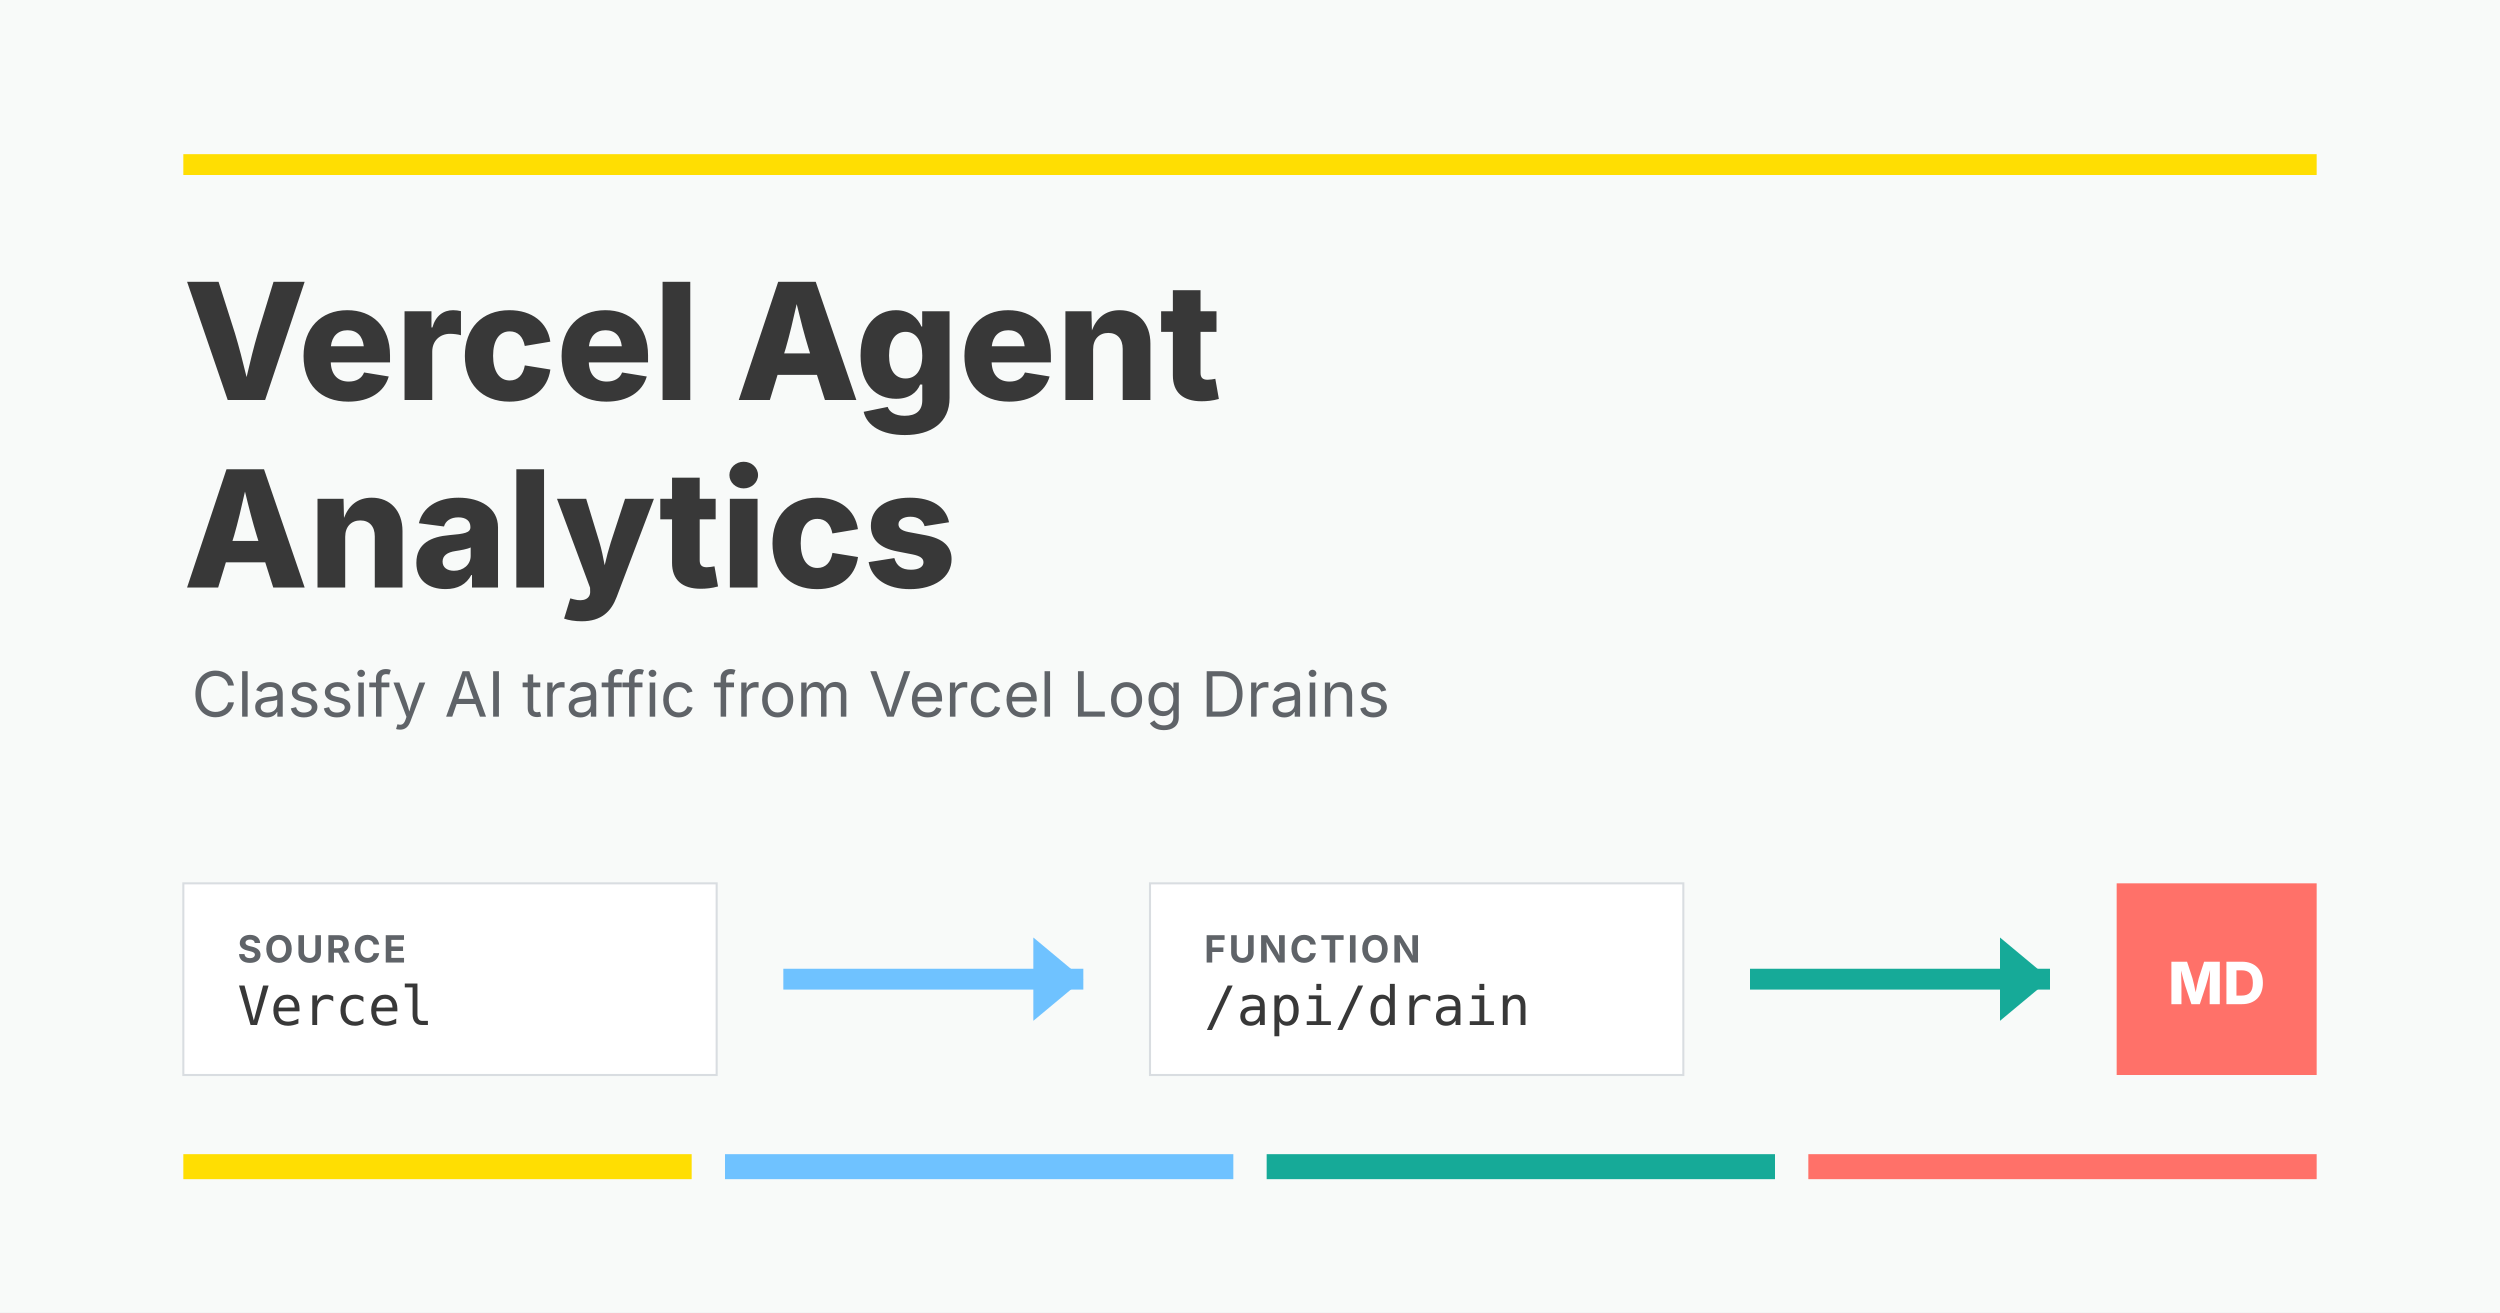
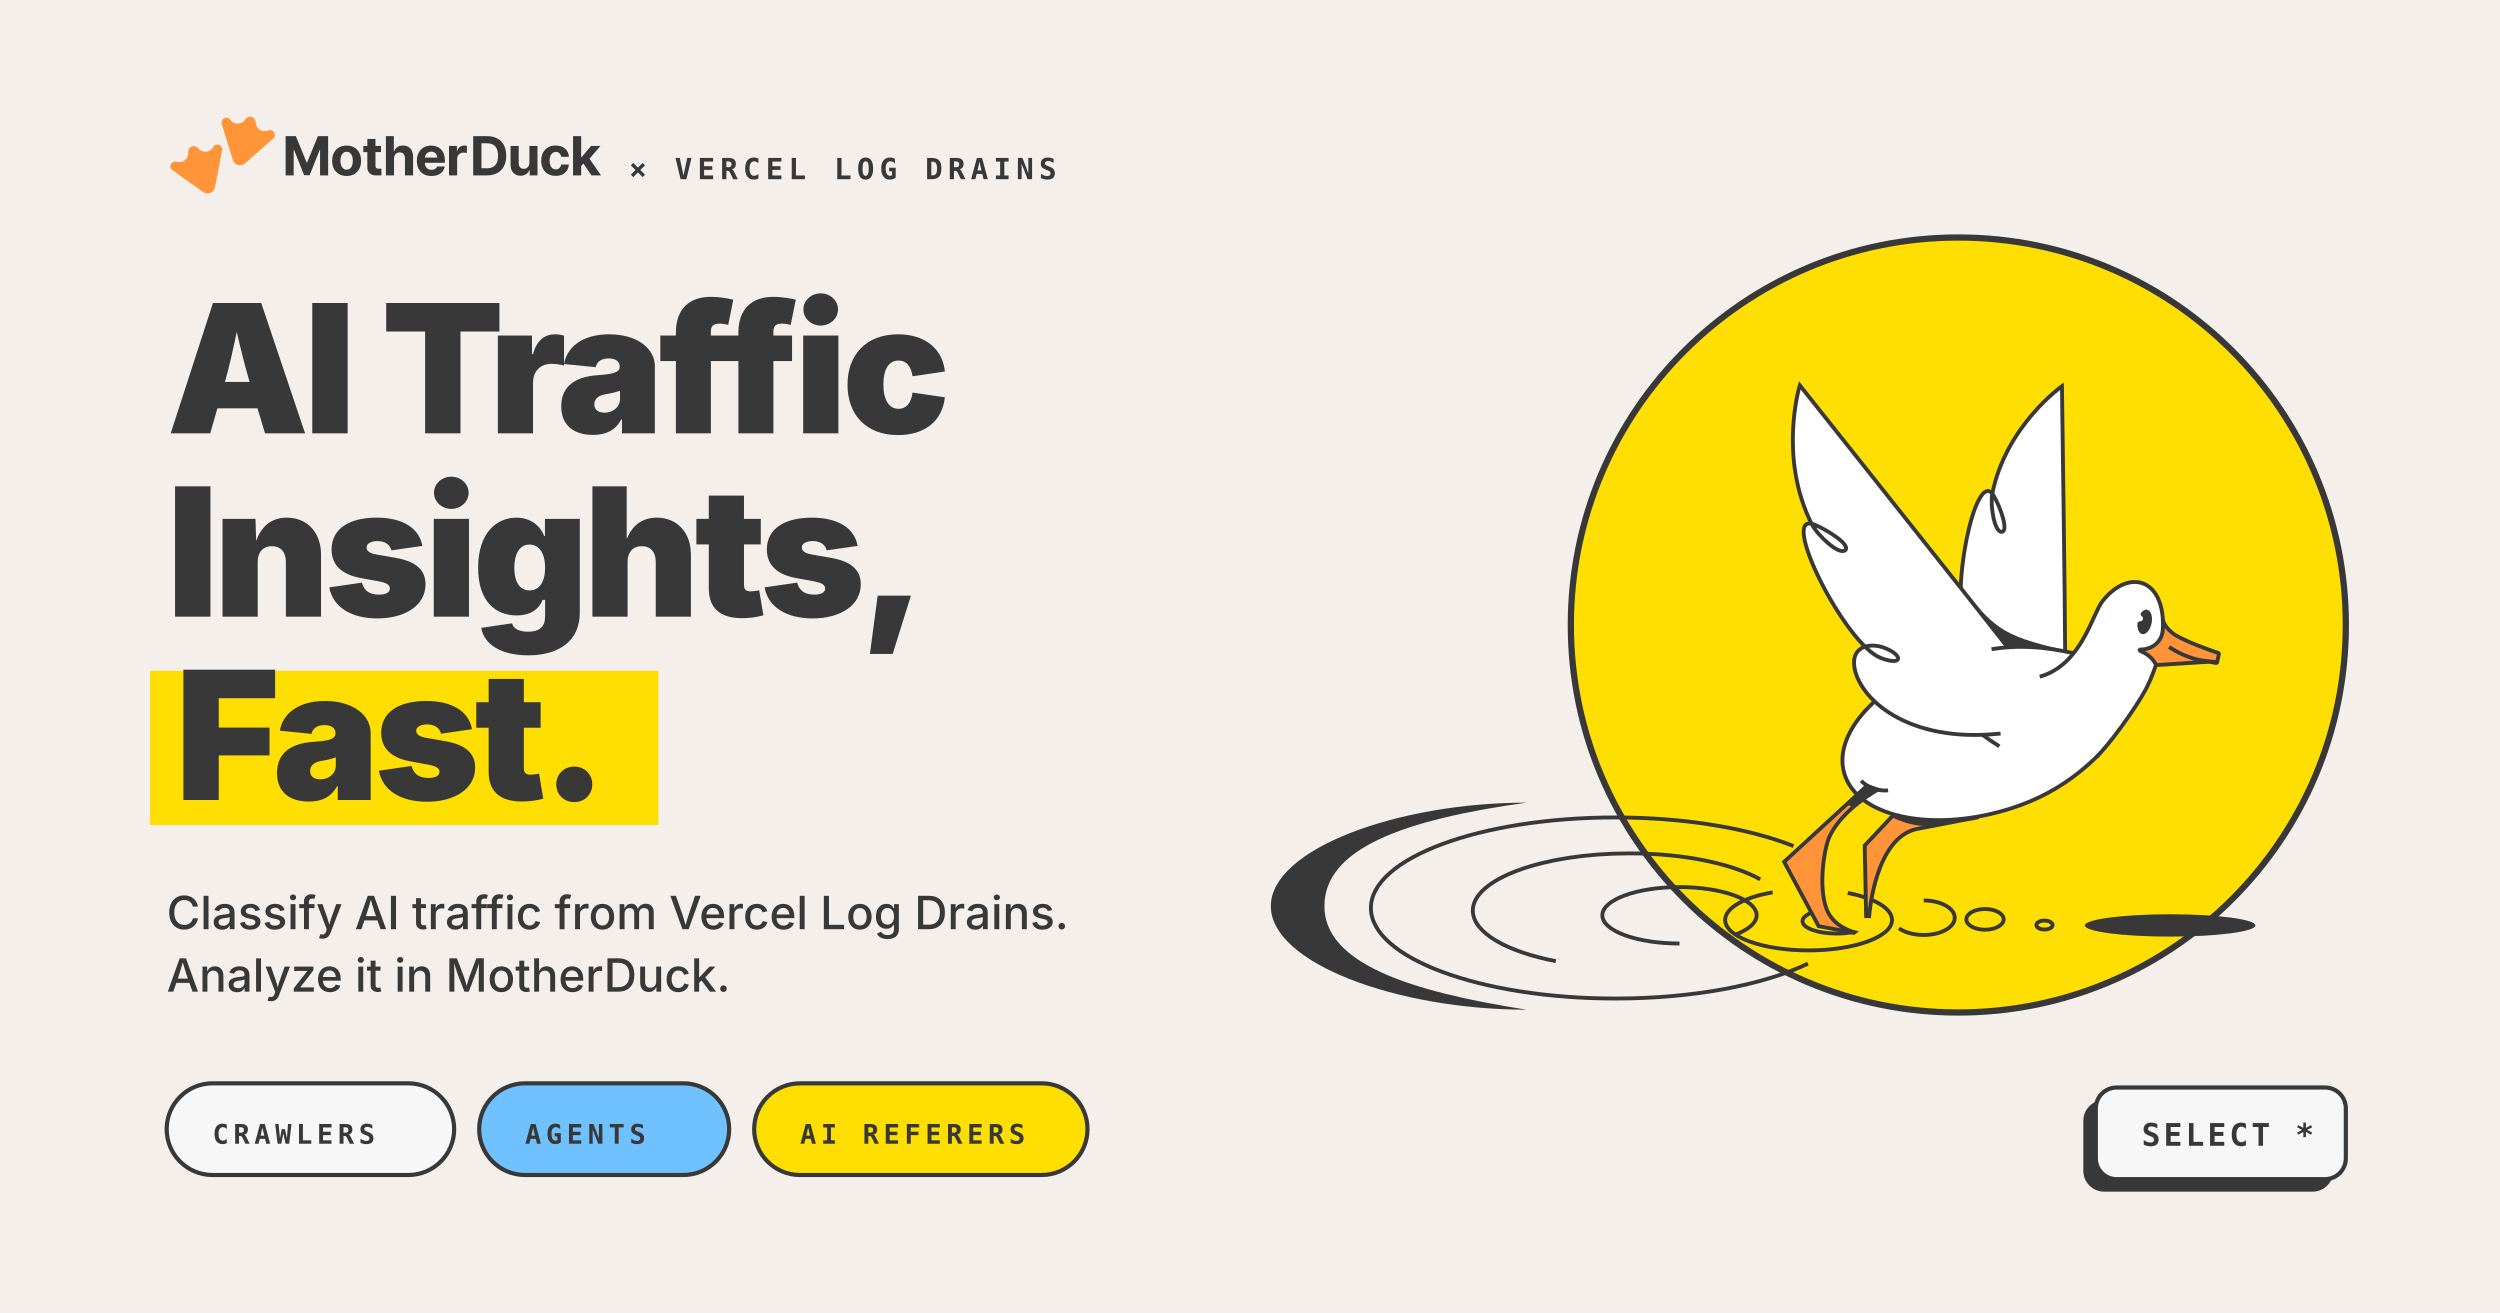
<svg xmlns="http://www.w3.org/2000/svg" width="1200" height="630" viewBox="0 0 1200 630" role="img" aria-labelledby="title desc">
-   <rect width="1200" height="630" fill="#f8faf9" />
-   <rect x="88" y="74" width="1024" height="10" fill="#ffde02" />
-   <text x="88" y="192" fill="#383838" font-family="Inter, Arial, sans-serif" font-size="78" font-weight="800" letter-spacing="0">Vercel Agent</text>
-   <text x="88" y="282" fill="#383838" font-family="Inter, Arial, sans-serif" font-size="78" font-weight="800" letter-spacing="0">Analytics</text>
-   <text x="92" y="344" fill="#5f6368" font-family="Inter, Arial, sans-serif" font-size="30" letter-spacing="0">Classify AI traffic from Vercel Log Drains</text>
-   <g transform="translate(88 424)">
-     <rect width="256" height="92" fill="#ffffff" stroke="#d9dde1" />
-     <text x="26" y="38" fill="#5f6368" font-family="Inter, Arial, sans-serif" font-size="18" font-weight="700" letter-spacing="1.2">SOURCE</text>
-     <text x="26" y="68" fill="#383838" font-family="SFMono-Regular, Consolas, monospace" font-size="26">Vercel</text>
+   <defs>
+     <clipPath id="card-clip">
+       <rect x="0" y="0" width="460" height="56" rx="14" />
+     </clipPath>
+   </defs>
+   <rect width="1200" height="630" fill="#F4EFEA" />
+   <circle cx="940" cy="300" r="186" fill="#FFDE02" />
+   <circle cx="940" cy="300" r="186" fill="none" stroke="#383838" stroke-width="3" />
+   <g transform="translate(610 150) scale(0.62)">
+     <path d="M0 459.609C0 503.877 98.17 539.763 198.027 539.763C107.232 525.569 41.484 503.877 41.484 459.609C41.484 415.341 101.753 392.814 198.027 379.455C98.17 379.455 0 415.341 0 459.609Z" fill="#383838" />
+     <path d="M360.229 481.459C370.131 477.53 376.103 472.343 376.103 466.685C376.103 454.584 349.385 444.839 316.381 444.839C283.376 444.839 256.658 454.584 256.658 466.685C256.658 478.787 283.376 488.531 316.381 488.531" stroke="#383838" stroke-width="3" stroke-miterlimit="10" fill="none" />
+     <path d="M378.923 438.865C357.234 426.763 319.986 418.748 277.552 418.748C210.6 418.748 156.378 438.551 156.378 463.068C156.378 480.042 182.468 494.816 220.659 502.202" stroke="#383838" stroke-width="3" stroke-miterlimit="10" fill="none" />
+     <path d="M421.989 463.538C415.702 465.267 411.616 468.096 411.616 471.239C411.616 476.583 423.403 480.826 438.02 480.826C442.263 480.826 446.349 480.512 449.964 479.726" stroke="#383838" stroke-width="3" stroke-miterlimit="10" fill="none" />
+     <path d="M388.51 448.921C366.664 452.693 351.734 460.866 351.734 470.296C351.734 483.34 380.652 493.87 416.328 493.87C452.005 493.87 480.923 483.34 480.923 470.296C480.923 461.18 467.092 453.322 446.661 449.393" stroke="#383838" stroke-width="3" stroke-miterlimit="10" fill="none" />
+     <path d="M404.695 413.09C370.119 399.417 321.084 390.93 266.705 390.93C162.19 390.93 77.479 422.363 77.479 461.025C77.479 499.687 162.19 531.12 266.705 531.12C327.37 531.12 381.278 520.59 415.854 504.088" stroke="#383838" stroke-width="3" stroke-miterlimit="10" fill="none" />
+     <path d="M486.266 476.736C490.666 479.879 497.582 481.923 505.44 481.923C518.799 481.923 529.486 475.95 529.486 468.564C529.486 461.177 518.642 455.205 505.44 455.205" stroke="#383838" stroke-width="3" stroke-miterlimit="10" fill="none" />
+     <path d="M598.954 477.688C595.482 477.688 592.668 476.14 592.668 474.23C592.668 472.32 595.482 470.772 598.954 470.772C602.426 470.772 605.241 472.32 605.241 474.23C605.241 476.14 602.426 477.688 598.954 477.688Z" stroke="#383838" stroke-width="3" stroke-miterlimit="10" fill="none" />
+     <path d="M552.904 477.838C544.919 477.838 538.445 474.25 538.445 469.823C538.445 465.396 544.919 461.808 552.904 461.808C560.89 461.808 567.364 465.396 567.364 469.823C567.364 474.25 560.89 477.838 552.904 477.838Z" stroke="#383838" stroke-width="3" stroke-miterlimit="10" fill="none" />
+     <ellipse cx="66.009" cy="8.644" rx="66.009" ry="8.644" transform="matrix(-1 0 0 1 762.246 465.893)" fill="#383838" />
+     <path d="M546.693 389.712L482.241 388.772L459.781 412.658L460.881 467.351H463.239C463.239 467.351 467.325 406.371 500.487 399.771C523.433 395.213 546.693 390.969 546.693 390.969V389.712Z" fill="#FF9538" stroke="#383838" stroke-width="3" stroke-miterlimit="10" />
+     <path d="M480.471 390.541L481.799 389.214L546.693 389.712V391.441C546.693 391.441 531.786 393.196 514.976 396.734C498.166 400.273 480.471 390.541 480.471 390.541Z" fill="#383838" />
+     <path d="M567.745 385.652C508.703 402.816 453.102 389.971 443.556 356.961C434.011 323.95 474.136 283.275 533.179 266.111C579.465 247.588 675.994 260.397 656.413 318.513C647.372 345.345 613.153 372.451 567.745 385.652Z" fill="white" />
+     <path d="M533.558 265.879C474.515 283.044 434.39 323.719 443.935 356.729C453.481 389.74 509.082 402.585 568.124 385.421C599.476 376.306 621.984 361.192 640.612 342.676" stroke="#383838" stroke-width="3" stroke-miterlimit="10" fill="none" />
+     <path d="M614.95 262.256C614.945 230.531 612.473 57.006 612.473 57.006C612.473 57.006 568.951 87.894 558.542 140.33C556.807 148.955 560.038 169.995 565.768 169.825C571.498 169.654 564.864 150.685 559.64 141.827C545.343 117.57 524.527 222.852 538.821 246.289C547.755 261.005 552.911 254.547 545.077 241.876C539.855 233.428 527.955 226.661 520.371 239.286C508.588 258.911 506.863 300.629 564.051 335.847" fill="white" />
+     <path d="M614.95 262.256C614.945 230.531 612.473 57.006 612.473 57.006C612.473 57.006 568.951 87.894 558.542 140.33C556.807 148.955 560.038 169.995 565.768 169.825C571.498 169.654 564.864 150.685 559.64 141.827C545.343 117.57 524.527 222.852 538.821 246.289C547.755 261.005 552.911 254.547 545.077 241.876C539.855 233.428 527.955 226.661 520.371 239.286C508.588 258.911 506.863 300.629 564.051 335.847" stroke="#383838" stroke-width="3" stroke-miterlimit="10" fill="none" />
+     <path d="M570.713 259.602C549.663 232.512 409.513 56.358 409.513 56.358C409.513 56.358 392.63 111.876 418.724 163.672C422.895 172.215 439.777 188.084 444.606 184.098C449.436 180.112 430.995 168.345 420.679 164.158C392.327 152.941 444.538 256.977 472.259 267.485C489.68 274.104 489.791 265.174 474.645 259.471C464.501 255.72 449.78 257.876 451.673 273.684C454.638 298.356 492.535 333.841 564.961 325.957" fill="white" />
+     <path d="M570.713 259.602C549.663 232.512 409.513 56.358 409.513 56.358C409.513 56.358 392.63 111.876 418.724 163.672C422.895 172.215 439.777 188.084 444.606 184.098C449.436 180.112 430.995 168.345 420.679 164.158C392.327 152.941 444.538 256.977 472.259 267.485C489.68 274.104 489.791 265.174 474.645 259.471C464.501 255.721 449.78 257.876 451.673 273.684C454.638 298.356 492.535 333.841 564.961 325.957" stroke="#383838" stroke-width="3" stroke-miterlimit="10" fill="none" />
+     <path d="M629.151 265.615C608.757 260.487 584.808 256.273 557.988 260.688" stroke="#383838" stroke-width="3" stroke-miterlimit="10" fill="none" />
+     <path d="M569.832 259.602C581.864 256.063 604.926 259.16 614.953 261.371C562.651 249.834 560.542 242.792 532.673 211.384C542.11 223.623 562.754 250.401 569.832 259.602Z" fill="#383838" />
+     <path d="M461.37 366.488L397.404 425.267L424.122 475.088L451.311 480.275L451.94 479.803C451.94 479.803 435.28 476.031 430.094 461.415C423.65 443.655 428.522 413.794 432.766 405.15C442.981 384.09 469.856 369.474 469.856 369.474L461.37 366.488Z" fill="#FF9538" stroke="#383838" stroke-width="3" stroke-miterlimit="10" />
+     <path d="M445.967 380.947L461.37 366.488L469.856 369.474L450.682 382.99L445.967 380.947Z" fill="#383838" />
+     <path d="M456.971 362.56C459.329 364.918 462.315 366.961 465.93 368.218C470.016 369.79 474.102 370.418 477.874 369.947" stroke="#383838" stroke-width="3" stroke-miterlimit="10" fill="none" />
+     <path d="M686.73 268.773C679.121 297.171 658.263 323.392 658.263 323.392L603.974 278.846C626.761 267.837 635.902 233.564 643.855 223.499C667.825 193.178 702.579 209.67 686.73 268.773Z" fill="white" />
+     <path d="M595.282 281.962C627.748 272.812 635.901 233.564 643.854 223.499C667.824 193.178 702.579 209.67 686.729 268.772C681.288 284.575 679.553 287.198 679.553 287.198C675.916 296.587 654.491 328.464 639.626 343.726" stroke="#383838" stroke-width="3" stroke-miterlimit="10" fill="none" />
+     <path d="M734.005 264.236L732.442 271.479L726.537 270.357L685.348 272.979C685.348 272.979 682.917 265.829 672.777 261.873L672.428 261.76L672.725 260.925C683.756 261.107 689.494 253.543 690.415 247.382C690.998 243.515 690.564 237.897 690.564 237.897C690.564 237.897 691.456 242.692 697.17 247.403C703.446 253.584 734.08 263.811 734.08 263.811L734.005 264.236Z" fill="#FF9538" stroke="#383838" stroke-width="3" stroke-linejoin="bevel" />
+     <path d="M681.815 240.792C680.699 245.996 677.438 249.658 674.523 248.965C672.104 248.385 670.658 244.99 670.897 240.859C670.955 239.968 671.639 239.3 672.532 239.129L673.56 238.948C675.419 238.617 675.89 236.308 674.327 235.192C673.423 234.563 673.102 233.368 673.749 232.558C675.149 230.717 676.898 229.737 678.536 230.144C681.451 230.837 682.922 235.609 681.827 240.823L681.815 240.792Z" fill="#383838" />
+     <path d="M695.471 258.948C695.471 258.948 702.836 264.403 714.553 268.002C721.007 269.984 731.647 270.583 731.647 270.583" stroke="#383838" stroke-width="3" fill="none" />
  </g>
-   <path d="M376 470 H520" stroke="#6fc2ff" stroke-width="10" />
-   <path d="M520 470 l-24 -20 v40 z" fill="#6fc2ff" />
-   <g transform="translate(552 424)">
-     <rect width="256" height="92" fill="#ffffff" stroke="#d9dde1" />
-     <text x="26" y="38" fill="#5f6368" font-family="Inter, Arial, sans-serif" font-size="18" font-weight="700" letter-spacing="1.2">FUNCTION</text>
-     <text x="26" y="68" fill="#383838" font-family="SFMono-Regular, Consolas, monospace" font-size="26">/api/drain</text>
+   <g transform="translate(80 56)">
+     <g transform="scale(0.36)">
+       <path d="M322.258 40.293C320.273 39.134 317.873 38.472 315.143 38.472C312.164 38.472 309.682 39.134 307.697 40.458C305.711 41.782 304.304 43.602 303.394 45.919H302.898V25.979H292.308V78.269H303.146V55.599C303.146 53.944 303.477 52.455 304.139 51.297C304.801 50.056 305.711 49.145 306.786 48.566C307.945 47.904 309.269 47.656 310.758 47.656C312.992 47.656 314.729 48.318 315.887 49.642C317.129 50.966 317.708 52.868 317.708 55.268V78.269H328.546V53.282C328.546 50.221 327.967 47.573 326.891 45.422C325.899 43.188 324.327 41.534 322.258 40.293Z" fill="#383838" />
+       <path d="M250.195 41.12C247.299 39.383 243.907 38.555 239.936 38.555C235.964 38.555 232.572 39.383 229.676 41.12C226.781 42.775 224.547 45.174 222.975 48.235C221.403 51.297 220.658 54.772 220.658 58.826C220.658 62.88 221.403 66.355 222.975 69.416C224.547 72.477 226.781 74.794 229.676 76.531C232.572 78.186 235.964 79.096 239.936 79.096C243.907 79.096 247.299 78.269 250.195 76.531C253.091 74.794 255.325 72.477 256.897 69.416C258.469 66.355 259.213 62.88 259.213 58.826C259.213 54.772 258.469 51.214 256.897 48.235C255.325 45.174 253.091 42.775 250.195 41.12ZM247.299 64.865C246.72 66.686 245.81 68.092 244.569 69.085C243.328 70.078 241.839 70.657 240.019 70.657C238.198 70.657 236.626 70.16 235.385 69.085C234.144 68.009 233.234 66.603 232.572 64.865C231.993 63.045 231.662 61.059 231.662 58.743C231.662 56.426 231.993 54.441 232.572 52.62C233.234 50.8 234.144 49.394 235.385 48.401C236.626 47.325 238.198 46.829 240.019 46.829C241.839 46.829 243.328 47.325 244.569 48.401C245.81 49.476 246.72 50.883 247.299 52.62C247.961 54.441 248.209 56.426 248.209 58.743C248.209 61.059 247.878 63.045 247.299 64.865Z" fill="#383838" />
+       <path d="M396.721 38.472C394.487 38.472 392.584 39.134 390.929 40.375C389.274 41.616 388.033 43.437 387.371 45.919H386.958V39.052H376.45V78.269H387.289V56.095C387.289 54.523 387.62 53.117 388.364 51.876C389.109 50.635 390.102 49.725 391.343 48.98C392.584 48.318 393.99 47.904 395.645 47.904C396.39 47.904 397.217 47.987 398.127 48.07C399.037 48.153 399.699 48.318 400.278 48.483V38.886C399.782 38.803 399.285 38.638 398.624 38.638C397.796 38.555 397.217 38.472 396.721 38.472Z" fill="#383838" />
+       <path d="M365.695 43.519C364.04 41.865 362.055 40.624 359.821 39.796C357.587 38.969 355.187 38.555 352.623 38.555C348.817 38.555 345.425 39.383 342.529 41.12C339.716 42.857 337.482 45.174 335.91 48.235C334.338 51.297 333.593 54.854 333.593 58.826C333.593 62.962 334.338 66.52 335.91 69.581C337.482 72.56 339.716 74.959 342.612 76.614C345.507 78.269 348.982 79.096 353.036 79.096C356.263 79.096 359.159 78.6 361.558 77.607C364.04 76.614 366.026 75.207 367.598 73.387C369.17 71.567 370.245 68.837 370.742 66.355H360.648C360.234 67.347 359.738 68.175 358.993 68.837C358.249 69.499 357.421 69.995 356.428 70.409C355.436 70.74 354.36 70.905 353.119 70.905C351.299 70.905 349.727 70.491 348.403 69.747C347.079 69.002 346.086 67.927 345.342 66.52C344.597 65.114 344.266 63.459 344.266 61.473H370.99V58.412C370.99 55.102 370.494 52.207 369.584 49.642C368.673 47.242 367.35 45.174 365.695 43.519ZM344.349 54.689C344.432 53.282 344.763 51.958 345.425 50.8C346.169 49.559 347.162 48.483 348.403 47.739C349.644 46.994 351.133 46.581 352.788 46.581C354.36 46.581 355.767 46.911 356.925 47.656C358.166 48.318 359.076 49.311 359.738 50.469C360.4 51.71 360.731 53.034 360.731 54.606H344.349V54.689Z" fill="#383838" />
+       <path d="M7.694 71.401C7.694 71.401 47.16 99.615 49.559 101.021C51.876 102.428 55.268 102.759 58.246 101.6C61.225 100.442 63.459 97.794 64.121 95.147C64.865 92.499 73.883 44.843 73.883 44.843C73.966 44.181 74.214 42.278 73.222 40.458C71.815 37.976 68.671 36.652 65.858 37.48C63.624 38.142 62.466 39.796 62.135 40.375C61.639 41.285 60.728 42.775 59.074 44.099C57.833 45.091 56.592 45.67 56.012 45.919C50.965 47.987 45.339 46.25 42.113 42.113C40.127 39.548 36.569 38.555 33.425 39.796C30.281 41.037 28.461 44.264 28.709 47.491C29.289 52.62 26.393 57.75 21.263 59.818C18.533 60.894 15.637 60.894 13.072 60.067C12.493 59.901 10.425 59.405 8.356 60.563C5.791 61.887 4.468 65.031 5.13 67.844C5.626 69.747 7.115 70.988 7.694 71.401Z" fill="#FF9538" />
+       <path d="M187.233 61.142H186.654L172.257 25.979H158.606V78.269H169.362V44.099H169.775L183.261 78.02H190.625L204.111 44.264H204.525V78.269H215.28V25.979H201.629L187.233 61.142Z" fill="#383838" />
+       <path d="M566.33 78.269H579.072L563.765 56.013L578.327 39.052H565.834L553.258 53.944H552.679V25.979H541.84V78.269H552.679V65.775L555.657 62.466L566.33 78.269Z" fill="#383838" />
+       <path d="M483.677 61.556C483.677 63.293 483.346 64.782 482.601 65.941C481.939 67.099 480.946 68.009 479.871 68.671C478.713 69.25 477.471 69.581 476.23 69.581C474.162 69.581 472.507 68.919 471.266 67.596C470.025 66.272 469.446 64.452 469.363 62.135V39.051H458.525V64.038C458.525 67.099 459.104 69.747 460.18 71.898C461.338 74.132 462.827 75.787 464.813 76.945C466.799 78.103 469.115 78.765 471.763 78.765C474.741 78.765 477.223 78.103 479.209 76.697C481.277 75.29 482.767 73.47 483.594 71.153H484.008V78.269H494.432V39.051H483.677V61.556Z" fill="#383838" />
+       <path d="M514.537 48.401C515.778 47.491 517.268 46.994 518.922 46.994C520.908 46.994 522.48 47.573 523.721 48.815C524.962 49.973 525.707 51.545 526.038 53.53H536.297C536.131 50.469 535.304 47.904 533.815 45.588C532.326 43.271 530.257 41.616 527.692 40.375C525.128 39.134 522.149 38.472 518.674 38.472C514.703 38.472 511.311 39.3 508.415 41.037C505.519 42.775 503.285 45.091 501.713 48.153C500.141 51.214 499.396 54.689 499.396 58.743C499.396 62.714 500.141 66.189 501.713 69.25C503.285 72.312 505.436 74.711 508.332 76.366C511.228 78.103 514.703 78.93 518.674 78.93C522.149 78.93 525.21 78.269 527.775 77.028C530.34 75.787 532.326 73.966 533.732 71.732C535.221 69.416 536.049 66.851 536.214 63.79H525.955C525.789 65.196 525.293 66.355 524.631 67.347C523.969 68.34 523.142 69.085 522.149 69.581C521.156 70.078 520.081 70.326 518.84 70.326C517.185 70.326 515.696 69.829 514.455 68.919C513.213 68.009 512.221 66.686 511.559 64.948C510.897 63.211 510.566 61.059 510.566 58.577C510.566 56.095 510.897 54.027 511.642 52.289C512.303 50.635 513.296 49.311 514.537 48.401Z" fill="#383838" />
+       <path d="M440.985 29.123C437.179 27.055 432.629 25.979 427.416 25.979H408.718V78.269H427.251C432.546 78.269 437.096 77.193 440.902 75.125C444.708 73.056 447.687 69.995 449.672 66.106C451.741 62.218 452.734 57.502 452.734 52.041C452.734 46.581 451.741 41.947 449.672 38.059C447.687 34.17 444.791 31.192 440.985 29.123ZM440.075 61.639C438.917 64.121 437.262 65.941 435.028 67.099C432.794 68.257 430.064 68.837 426.754 68.837H419.722V35.494H426.754C429.981 35.494 432.794 36.073 435.028 37.231C437.262 38.39 438.917 40.21 440.075 42.609C441.233 45.091 441.812 48.235 441.812 52.041C441.812 55.93 441.233 59.157 440.075 61.639Z" fill="#383838" />
+       <path d="M283.206 69.333H281.717C279.897 69.333 278.408 67.844 278.408 66.024V47.242H285.771V39.051H278.408V29.702H267.569V39.134H262.191V47.325H267.569V68.092C267.569 73.718 272.12 78.269 277.746 78.269H286.35V69.25L283.206 69.333Z" fill="#383838" />
+       <path d="M73.47 9.597C73.47 9.597 87.535 56.095 88.528 58.577C89.521 61.142 92.003 63.459 95.064 64.369C98.125 65.279 101.517 64.534 103.669 62.88C105.82 61.225 142.141 29.041 142.141 29.041C142.637 28.627 143.961 27.22 144.292 25.152C144.706 22.339 142.968 19.36 140.321 18.285C138.17 17.457 136.184 18.037 135.605 18.285C134.695 18.698 133.04 19.278 130.972 19.36C129.317 19.443 128.076 19.112 127.414 18.947C122.202 17.457 118.727 12.659 118.727 7.446C118.644 4.22 116.493 1.241 113.266 0.331C109.957 -0.579 106.564 0.827 104.827 3.558C102.097 8.025 96.719 10.259 91.424 8.77C88.611 7.943 86.294 6.205 84.805 3.971C84.391 3.475 83.067 1.82 80.751 1.407C77.938 0.91 74.876 2.565 73.718 5.13C72.808 7.115 73.304 8.936 73.47 9.597Z" fill="#FF9538" />
+     </g>
+     <text x="222" y="30" fill="#383838" font-family="'Aeonik Mono', 'Cousine', SFMono-Regular, Consolas, monospace" font-size="14" font-weight="700" letter-spacing="2.5">×  VERCEL LOG DRAINS</text>
  </g>
-   <path d="M840 470 H984" stroke="#16aa98" stroke-width="10" />
-   <path d="M984 470 l-24 -20 v40 z" fill="#16aa98" />
-   <g transform="translate(1016 424)">
-     <rect width="96" height="92" fill="#ff7169" />
-     <text x="48" y="58" fill="#ffffff" text-anchor="middle" font-family="Inter, Arial, sans-serif" font-size="28" font-weight="800" letter-spacing="0">MD</text>
+   <g font-family="'Aeonik', Inter, Arial, sans-serif" fill="#383838">
+     <text x="80" y="208" font-size="86" font-weight="900" letter-spacing="-2.5">AI Traffic</text>
+     <text x="80" y="296" font-size="86" font-weight="900" letter-spacing="-2.5">Insights,</text>
+     <rect x="72" y="322" width="244" height="74" fill="#FFDE02" />
+     <text x="84" y="384" font-size="86" font-weight="900" letter-spacing="-2.5">Fast.</text>
  </g>
-   <rect x="88" y="554" width="244" height="12" fill="#ffde02" />
-   <rect x="348" y="554" width="244" height="12" fill="#6fc2ff" />
-   <rect x="608" y="554" width="244" height="12" fill="#16aa98" />
-   <rect x="868" y="554" width="244" height="12" fill="#ff7169" />
+   <g font-family="Inter, Arial, sans-serif" fill="#383838">
+     <text x="80" y="446" font-size="22" font-weight="500">Classify AI traffic from Vercel Log Drains.</text>
+     <text x="80" y="476" font-size="22" font-weight="500">Analyze it in MotherDuck.</text>
+   </g>
+   <g transform="translate(80 520)" font-family="'Aeonik Mono', 'Cousine', SFMono-Regular, Consolas, monospace" font-weight="700">
+     <g>
+       <rect x="0" y="0" width="138" height="44" rx="22" fill="#F8F7F7" stroke="#383838" stroke-width="2" />
+       <text x="22" y="29" fill="#383838" font-size="13" letter-spacing="2.2">CRAWLERS</text>
+     </g>
+     <g transform="translate(150 0)">
+       <rect x="0" y="0" width="120" height="44" rx="22" fill="#6FC2FF" stroke="#383838" stroke-width="2" />
+       <text x="22" y="29" fill="#383838" font-size="13" letter-spacing="2.2">AGENTS</text>
+     </g>
+     <g transform="translate(282 0)">
+       <rect x="0" y="0" width="160" height="44" rx="22" fill="#FFDE02" stroke="#383838" stroke-width="2" />
+       <text x="22" y="29" fill="#383838" font-size="13" letter-spacing="2.2">AI REFERERS</text>
+     </g>
+   </g>
+   <g transform="translate(1000 522)" font-family="'Aeonik Mono', 'Cousine', SFMono-Regular, Consolas, monospace">
+     <rect x="0" y="6" width="120" height="44" rx="10" fill="#383838" />
+     <rect x="6" y="0" width="120" height="44" rx="10" fill="#F8F7F7" stroke="#383838" stroke-width="2" />
+     <text x="28" y="28" fill="#383838" font-size="15" font-weight="700" letter-spacing="1.5">SELECT *</text>
+   </g>
</svg>
